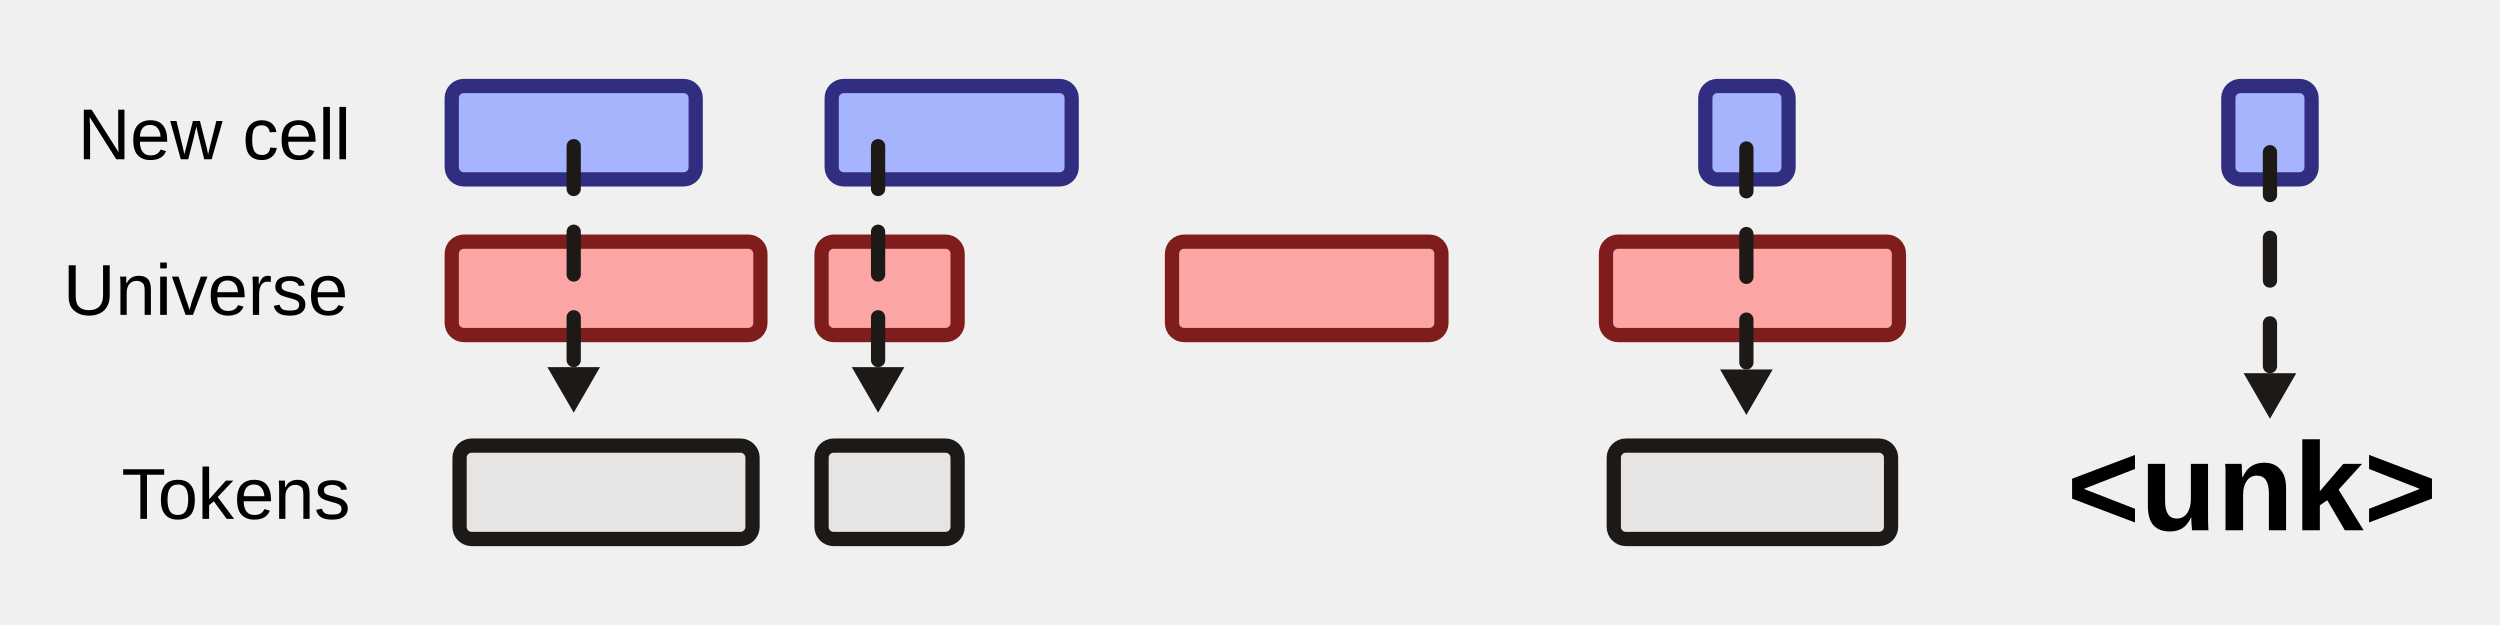
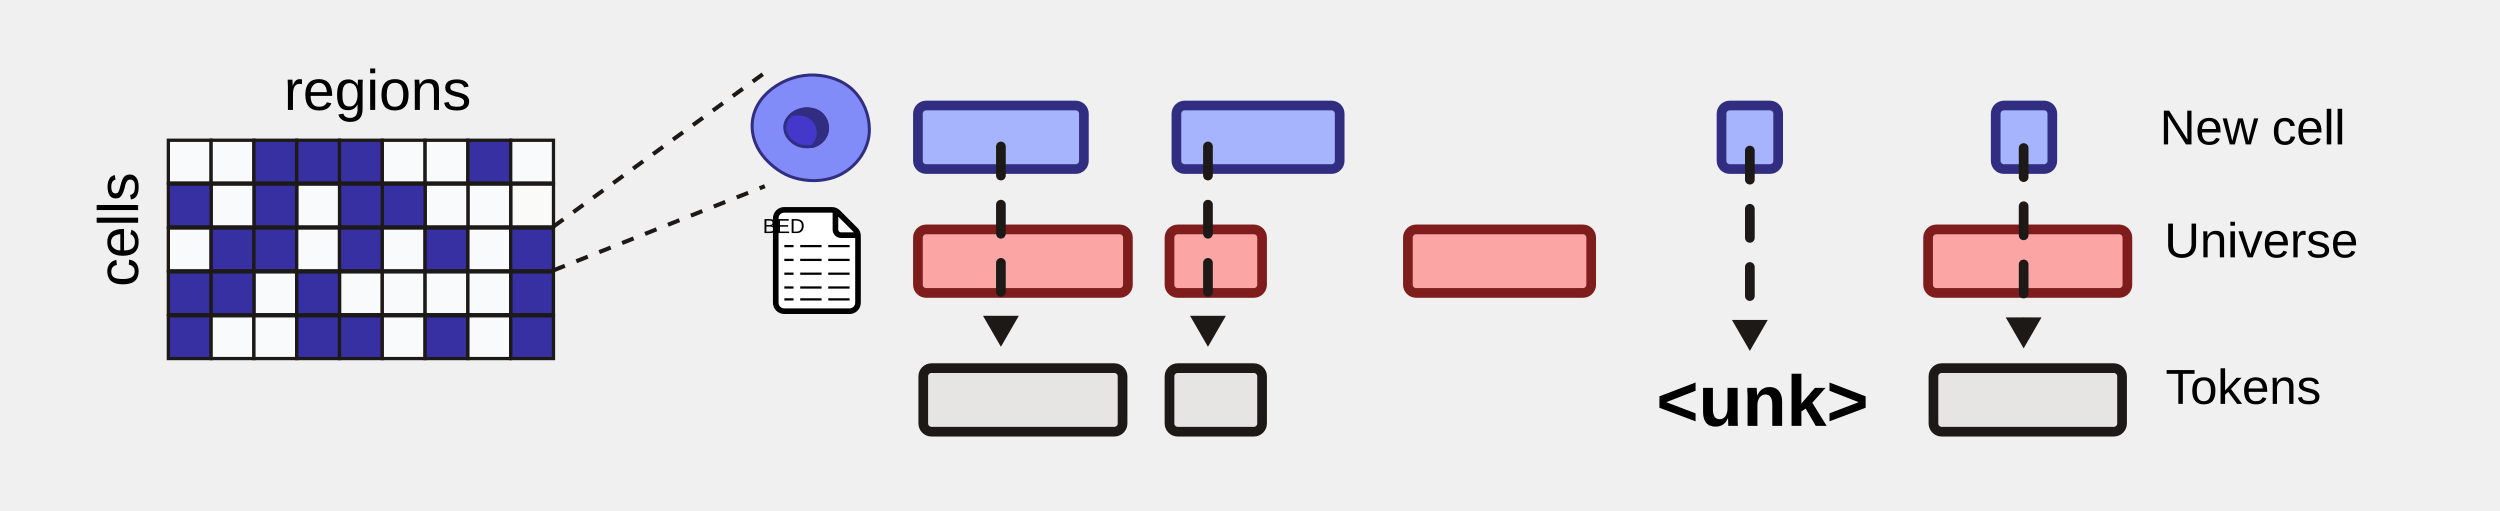
- <svg xmlns="http://www.w3.org/2000/svg" width="100mm" height="25mm" viewBox="0 0 100 25" version="1.1" id="svg1">
+ <svg xmlns="http://www.w3.org/2000/svg" width="147mm" height="30mm" viewBox="0 0 147 30" version="1.1" id="svg1">
  <defs id="defs1">
    <marker style="overflow:visible" id="Triangle_Fnone_S-1c1917-1-7-4-4-5-9" refX="0" refY="0" orient="auto-start-reverse" markerWidth="0.6" markerHeight="0.6" viewBox="0 0 1 1" preserveAspectRatio="xMidYMid">
      <path transform="scale(0.5)" style="fill:#1c1917;fill-rule:evenodd;stroke:#1c1917;stroke-width:1pt" d="M 5.77,0 -2.88,5 V -5 Z" id="path1-3-3-9-7-6-6" />
    </marker>
    <marker style="overflow:visible" id="Triangle_Fnone_S-1c1917-1-7-4-4-5-9-57" refX="0" refY="0" orient="auto-start-reverse" markerWidth="0.6" markerHeight="0.6" viewBox="0 0 1 1" preserveAspectRatio="xMidYMid">
      <path transform="scale(0.5)" style="fill:#1c1917;fill-rule:evenodd;stroke:#1c1917;stroke-width:1pt" d="M 5.77,0 -2.88,5 V -5 Z" id="path1-3-3-9-7-6-6-1" />
    </marker>
    <marker style="overflow:visible" id="Triangle_Fnone_S-1c1917-1-7-4-4-5-9-57-7-1" refX="0" refY="0" orient="auto-start-reverse" markerWidth="0.6" markerHeight="0.6" viewBox="0 0 1 1" preserveAspectRatio="xMidYMid">
      <path transform="scale(0.5)" style="fill:#1c1917;fill-rule:evenodd;stroke:#1c1917;stroke-width:1pt" d="M 5.77,0 -2.88,5 V -5 Z" id="path1-3-3-9-7-6-6-1-1-7" />
    </marker>
    <marker style="overflow:visible" id="Triangle_Fnone_S-1c1917-1-7-4-4-5-9-57-7-1-7" refX="0" refY="0" orient="auto-start-reverse" markerWidth="0.6" markerHeight="0.6" viewBox="0 0 1 1" preserveAspectRatio="xMidYMid">
      <path transform="scale(0.5)" style="fill:#1c1917;fill-rule:evenodd;stroke:#1c1917;stroke-width:1pt" d="M 5.77,0 -2.88,5 V -5 Z" id="path1-3-3-9-7-6-6-1-1-7-37" />
    </marker>
  </defs>
  <g id="layer1">
-     <g id="g1" transform="translate(-0.6666903,-1.553987)">
-       <rect style="fill:#a5b4fc;stroke:#312e81;stroke-width:0.57;stroke-linecap:butt;stroke-miterlimit:100;stroke-dasharray:none;stroke-dashoffset:0;paint-order:fill markers stroke" id="rect154-3-8" width="9.759" height="3.736" x="18.736" y="4.993" rx="0.484" ry="0.484" />
-       <rect style="fill:#fca5a5;stroke:#7f1d1d;stroke-width:0.57;stroke-linecap:butt;stroke-miterlimit:100;stroke-dasharray:none;stroke-dashoffset:0;paint-order:fill markers stroke" id="rect154-3-8-0" width="12.347" height="3.736" x="18.736" y="11.22" rx="0.484" ry="0.484" />
-       <rect style="fill:#fca5a5;stroke:#7f1d1d;stroke-width:0.57;stroke-linecap:butt;stroke-miterlimit:100;stroke-dasharray:none;stroke-dashoffset:0;paint-order:fill markers stroke" id="rect154-3-8-0-4" width="10.778" height="3.736" x="47.546" y="11.22" rx="0.484" ry="0.484" />
-       <rect style="fill:#fca5a5;stroke:#7f1d1d;stroke-width:0.57;stroke-linecap:butt;stroke-miterlimit:100;stroke-dasharray:none;stroke-dashoffset:0;paint-order:fill markers stroke" id="rect154-3-8-0-4-6" width="5.444" height="3.736" x="33.528" y="11.22" rx="0.484" ry="0.484" />
-       <rect style="fill:#fca5a5;stroke:#7f1d1d;stroke-width:0.57;stroke-linecap:butt;stroke-miterlimit:100;stroke-dasharray:none;stroke-dashoffset:0;paint-order:fill markers stroke" id="rect154-3-8-0-4-9" width="11.719" height="3.736" x="64.905" y="11.22" rx="0.484" ry="0.484" />
-       <rect style="fill:#e7e5e4;stroke:#1c1917;stroke-width:0.57;stroke-linecap:butt;stroke-miterlimit:100;stroke-dasharray:none;stroke-dashoffset:0;paint-order:fill markers stroke" id="rect154-3-8-0-1" width="11.719" height="3.736" x="19.049" y="19.378" rx="0.484" ry="0.484" />
-       <rect style="fill:#e7e5e4;stroke:#1c1917;stroke-width:0.57;stroke-linecap:butt;stroke-miterlimit:100;stroke-dasharray:none;stroke-dashoffset:0;paint-order:fill markers stroke" id="rect154-3-8-0-1-3" width="5.444" height="3.736" x="33.528" y="19.378" rx="0.484" ry="0.484" />
-       <rect style="fill:#e7e5e4;stroke:#1c1917;stroke-width:0.57;stroke-linecap:butt;stroke-miterlimit:100;stroke-dasharray:none;stroke-dashoffset:0;paint-order:fill markers stroke" id="rect154-3-8-0-4-9-0" width="11.091" height="3.736" x="65.218" y="19.378" rx="0.484" ry="0.484" />
-       <rect style="fill:#a5b4fc;stroke:#312e81;stroke-width:0.57;stroke-linecap:butt;stroke-miterlimit:100;stroke-dasharray:none;stroke-dashoffset:0;paint-order:fill markers stroke" id="rect154-3-4-5" width="9.6" height="3.736" x="33.934" y="4.993" rx="0.484" ry="0.484" />
-       <rect style="fill:#a5b4fc;stroke:#312e81;stroke-width:0.57;stroke-linecap:butt;stroke-miterlimit:100;stroke-dasharray:none;stroke-dashoffset:0;paint-order:fill markers stroke" id="rect154-3-5-6-9" width="3.33" height="3.736" x="68.879" y="4.993" rx="0.484" ry="0.484" />
-       <rect style="fill:#a5b4fc;stroke:#312e81;stroke-width:0.57;stroke-linecap:butt;stroke-miterlimit:100;stroke-dasharray:none;stroke-dashoffset:0;paint-order:fill markers stroke" id="rect154-3-5-6-9-4" width="3.33" height="3.736" x="89.8" y="4.993" rx="0.484" ry="0.484" />
-       <text xml:space="preserve" style="font-size:2.887px;line-height:1.25;font-family:Arial;-inkscape-font-specification:Arial;stroke-width:0.377" x="3.785" y="7.924" id="text3-5">
-         <tspan id="tspan3" style="font-size:2.887px;stroke-width:0.377" x="3.785" y="7.924">New cell</tspan>
-       </text>
-       <text xml:space="preserve" style="font-size:2.887px;line-height:1.25;font-family:Arial;-inkscape-font-specification:Arial;stroke-width:0.377" x="3.195" y="14.15" id="text3-4">
-         <tspan id="tspan3-2" style="font-size:2.887px;stroke-width:0.377" x="3.195" y="14.15">Universe</tspan>
-       </text>
-       <text xml:space="preserve" style="font-size:2.887px;line-height:1.25;font-family:Arial;-inkscape-font-specification:Arial;stroke-width:0.377" x="5.531" y="22.309" id="text3-4-2">
-         <tspan id="tspan3-2-0" style="font-size:2.887px;stroke-width:0.377" x="5.531" y="22.309">Tokens</tspan>
-       </text>
-       <path style="fill:#fca5a5;stroke:#1c1917;stroke-width:0.57;stroke-linecap:round;stroke-linejoin:round;stroke-miterlimit:99.9;stroke-dasharray:1.711, 1.711;stroke-dashoffset:0;marker-end:url(#Triangle_Fnone_S-1c1917-1-7-4-4-5-9);paint-order:fill markers stroke" d="M 23.615,7.401 V 16.846" id="path3-67" />
-       <path style="fill:#fca5a5;stroke:#1c1917;stroke-width:0.57;stroke-linecap:round;stroke-linejoin:round;stroke-miterlimit:99.9;stroke-dasharray:1.711, 1.711;stroke-dashoffset:0;marker-end:url(#Triangle_Fnone_S-1c1917-1-7-4-4-5-9-57);paint-order:fill markers stroke" d="M 35.79,7.401 V 16.846" id="path3-6" />
-       <path style="fill:#fca5a5;stroke:#1c1917;stroke-width:0.57;stroke-linecap:round;stroke-linejoin:round;stroke-miterlimit:99.9;stroke-dasharray:1.711, 1.711;stroke-dashoffset:0;marker-end:url(#Triangle_Fnone_S-1c1917-1-7-4-4-5-9-57-7-1);paint-order:fill markers stroke" d="M 70.522,7.494 V 16.939" id="path3-6-0-5" />
-       <path style="fill:#fca5a5;stroke:#1c1917;stroke-width:0.57;stroke-linecap:round;stroke-linejoin:round;stroke-miterlimit:99.9;stroke-dasharray:1.711, 1.711;stroke-dashoffset:0;marker-end:url(#Triangle_Fnone_S-1c1917-1-7-4-4-5-9-57-7-1-7);paint-order:fill markers stroke" d="M 91.465,7.644 V 17.089" id="path3-6-0-5-3" />
-       <text xml:space="preserve" style="font-size:5.029px;line-height:1.25;font-family:Arial;-inkscape-font-specification:Arial;stroke-width:0.377" x="83.332" y="22.769" id="text22">
-         <tspan id="tspan22" style="font-weight:bold;font-size:5.029px;stroke-width:0.377" x="83.332" y="22.769">&lt;unk&gt;</tspan>
+     <rect style="fill:#a5b4fc;stroke:#312e81;stroke-width:0.57;stroke-linecap:butt;stroke-miterlimit:100;stroke-dasharray:none;stroke-dashoffset:0;paint-order:fill markers stroke" id="rect154-3-8" width="9.759" height="3.736" x="53.974" y="6.204" rx="0.484" ry="0.484" />
+     <rect style="fill:#fca5a5;stroke:#7f1d1d;stroke-width:0.57;stroke-linecap:butt;stroke-miterlimit:100;stroke-dasharray:none;stroke-dashoffset:0;paint-order:fill markers stroke" id="rect154-3-8-0" width="12.347" height="3.736" x="53.974" y="13.489" rx="0.484" ry="0.484" />
+     <rect style="fill:#fca5a5;stroke:#7f1d1d;stroke-width:0.57;stroke-linecap:butt;stroke-miterlimit:100;stroke-dasharray:none;stroke-dashoffset:0;paint-order:fill markers stroke" id="rect154-3-8-0-4" width="10.778" height="3.736" x="82.784" y="13.489" rx="0.484" ry="0.484" />
+     <rect style="fill:#fca5a5;stroke:#7f1d1d;stroke-width:0.57;stroke-linecap:butt;stroke-miterlimit:100;stroke-dasharray:none;stroke-dashoffset:0;paint-order:fill markers stroke" id="rect154-3-8-0-4-6" width="5.444" height="3.736" x="68.766" y="13.489" rx="0.484" ry="0.484" />
+     <rect style="fill:#fca5a5;stroke:#7f1d1d;stroke-width:0.57;stroke-linecap:butt;stroke-miterlimit:100;stroke-dasharray:none;stroke-dashoffset:0;paint-order:fill markers stroke" id="rect154-3-8-0-4-9" width="11.719" height="3.736" x="113.372" y="13.489" rx="0.484" ry="0.484" />
+     <rect style="fill:#e7e5e4;stroke:#1c1917;stroke-width:0.57;stroke-linecap:butt;stroke-miterlimit:100;stroke-dasharray:none;stroke-dashoffset:0;paint-order:fill markers stroke" id="rect154-3-8-0-1" width="11.719" height="3.736" x="54.288" y="21.647" rx="0.484" ry="0.484" />
+     <rect style="fill:#e7e5e4;stroke:#1c1917;stroke-width:0.57;stroke-linecap:butt;stroke-miterlimit:100;stroke-dasharray:none;stroke-dashoffset:0;paint-order:fill markers stroke" id="rect154-3-8-0-1-3" width="5.444" height="3.736" x="68.766" y="21.647" rx="0.484" ry="0.484" />
+     <rect style="fill:#e7e5e4;stroke:#1c1917;stroke-width:0.57;stroke-linecap:butt;stroke-miterlimit:100;stroke-dasharray:none;stroke-dashoffset:0;paint-order:fill markers stroke" id="rect154-3-8-0-4-9-0" width="11.091" height="3.736" x="113.686" y="21.647" rx="0.484" ry="0.484" />
+     <rect style="fill:#a5b4fc;stroke:#312e81;stroke-width:0.57;stroke-linecap:butt;stroke-miterlimit:100;stroke-dasharray:none;stroke-dashoffset:0;paint-order:fill markers stroke" id="rect154-3-4-5" width="9.6" height="3.736" x="69.173" y="6.204" rx="0.484" ry="0.484" />
+     <rect style="fill:#a5b4fc;stroke:#312e81;stroke-width:0.57;stroke-linecap:butt;stroke-miterlimit:100;stroke-dasharray:none;stroke-dashoffset:0;paint-order:fill markers stroke" id="rect154-3-5-6-9" width="3.33" height="3.736" x="117.347" y="6.204" rx="0.484" ry="0.484" />
+     <rect style="fill:#a5b4fc;stroke:#312e81;stroke-width:0.57;stroke-linecap:butt;stroke-miterlimit:100;stroke-dasharray:none;stroke-dashoffset:0;paint-order:fill markers stroke" id="rect154-3-5-6-9-4" width="3.33" height="3.736" x="101.226" y="6.204" rx="0.484" ry="0.484" />
+     <text xml:space="preserve" style="font-size:2.887px;line-height:1.25;font-family:Arial;-inkscape-font-specification:Arial;stroke-width:0.377" x="127.001" y="8.491" id="text3-5">
+       <tspan id="tspan3" style="font-size:2.887px;stroke-width:0.377" x="127.001" y="8.491">New cell</tspan>
+     </text>
+     <text xml:space="preserve" style="font-size:2.887px;line-height:1.25;font-family:Arial;-inkscape-font-specification:Arial;stroke-width:0.377" x="127.271" y="15.133" id="text3-4">
+       <tspan id="tspan3-2" style="font-size:2.887px;stroke-width:0.377" x="127.271" y="15.133">Universe</tspan>
+     </text>
+     <text xml:space="preserve" style="font-size:2.887px;line-height:1.25;font-family:Arial;-inkscape-font-specification:Arial;stroke-width:0.377" x="127.335" y="23.746" id="text3-4-2">
+       <tspan id="tspan3-2-0" style="font-size:2.887px;stroke-width:0.377" x="127.335" y="23.746">Tokens</tspan>
+     </text>
+     <path style="fill:#fca5a5;stroke:#1c1917;stroke-width:0.57;stroke-linecap:round;stroke-linejoin:round;stroke-miterlimit:99.9;stroke-dasharray:1.711, 1.711;stroke-dashoffset:0;marker-end:url(#Triangle_Fnone_S-1c1917-1-7-4-4-5-9);paint-order:fill markers stroke" d="M 58.853,8.612 V 19.177" id="path3-67" />
+     <path style="fill:#fca5a5;stroke:#1c1917;stroke-width:0.57;stroke-linecap:round;stroke-linejoin:round;stroke-miterlimit:99.9;stroke-dasharray:1.711, 1.711;stroke-dashoffset:0;marker-end:url(#Triangle_Fnone_S-1c1917-1-7-4-4-5-9-57);paint-order:fill markers stroke" d="M 71.028,8.612 V 19.177" id="path3-6" />
+     <path style="fill:#fca5a5;stroke:#1c1917;stroke-width:0.57;stroke-linecap:round;stroke-linejoin:round;stroke-miterlimit:99.9;stroke-dasharray:1.711, 1.711;stroke-dashoffset:0;marker-end:url(#Triangle_Fnone_S-1c1917-1-7-4-4-5-9-57-7-1);paint-order:fill markers stroke" d="M 118.99,8.704 V 19.27" id="path3-6-0-5" />
+     <path style="fill:#fca5a5;stroke:#1c1917;stroke-width:0.57;stroke-linecap:round;stroke-linejoin:round;stroke-miterlimit:99.9;stroke-dasharray:1.711, 1.711;stroke-dashoffset:0;marker-end:url(#Triangle_Fnone_S-1c1917-1-7-4-4-5-9-57-7-1-7);paint-order:fill markers stroke" d="M 102.891,8.854 V 19.419" id="path3-6-0-5-3" />
+     <text xml:space="preserve" style="font-size:4.233px;line-height:1.25;font-family:Arial;-inkscape-font-specification:Arial;stroke-width:0.377" x="97.404" y="25.038" id="text22">
+       <tspan id="tspan22" style="font-weight:bold;font-size:4.233px;stroke-width:0.377" x="97.404" y="25.038">&lt;unk&gt;</tspan>
+     </text>
+     <g id="g3-2-6-8-4-0" transform="matrix(1.035791,0,0,1.035791,42.85501,-3.048549)" style="stroke:#312e81;stroke-width:0.172;stroke-dasharray:none">
+       <path d="m 1.323,10.196 c 0.025,0.618 0.279,1.225 0.715,1.721 0.436,0.497 1.012,0.917 1.643,1.11 0.749,0.229 1.585,0.233 2.318,-0.029 1.124,-0.401 1.999,-1.515 1.98,-2.727 -0.013,-0.825 -0.337,-1.642 -0.935,-2.219 -0.573,-0.553 -1.381,-0.814 -2.153,-0.849 -0.872,-0.039 -1.763,0.257 -2.449,0.786 -0.344,0.265 -0.642,0.596 -0.844,0.985 -0.204,0.392 -0.291,0.809 -0.274,1.222 z" fill="#f79595" id="path23558-7-3-6-1-9-8-1-0-1-7-3" style="fill:#818cf8;stroke:#312e81;stroke-width:0.172;stroke-linecap:butt;stroke-linejoin:round;stroke-dasharray:none" />
+       <path d="m 3.176,10.207 c 0.007,0.222 0.098,0.44 0.255,0.618 0.157,0.178 0.366,0.327 0.595,0.395 0.272,0.08 0.577,0.079 0.845,-0.017 0.411,-0.148 0.733,-0.551 0.73,-0.988 -0.002,-0.297 -0.118,-0.59 -0.334,-0.796 -0.207,-0.197 -0.501,-0.289 -0.782,-0.299 -0.317,-0.012 -0.643,0.098 -0.895,0.29 -0.126,0.097 -0.236,0.217 -0.311,0.357 -0.076,0.142 -0.108,0.292 -0.104,0.441 z" fill="#ee6161" id="path23576-6-3-5-0-9-7-8-2-85-3-0" style="fill:#4338ca;stroke:#312e81;stroke-width:0.172;stroke-linecap:butt;stroke-linejoin:round;stroke-dasharray:none" />
+       <path d="m 5.601,10.231 c 0.003,0.436 -0.319,0.84 -0.73,0.988 -0.047,0.017 -0.096,0.031 -0.145,0.042 0.214,-0.195 0.354,-0.47 0.352,-0.758 -0.002,-0.297 -0.118,-0.59 -0.334,-0.796 -0.207,-0.197 -0.5,-0.289 -0.782,-0.299 -0.138,-0.005 -0.278,0.013 -0.413,0.051 0.014,-0.012 0.027,-0.022 0.041,-0.033 0.252,-0.193 0.577,-0.302 0.895,-0.291 0.281,0.011 0.575,0.102 0.782,0.299 0.216,0.206 0.332,0.499 0.334,0.796 z" fill="#e94444" id="path23580-1-8-7-6-3-6-7-8-3-0-1" style="fill:#312e81;stroke:#312e81;stroke-width:0.172;stroke-linecap:butt;stroke-linejoin:round;stroke-dasharray:none" />
+     </g>
+     <path style="fill:#c4b5fd;stroke:#1c1917;stroke-width:0.242;stroke-linecap:butt;stroke-miterlimit:100;stroke-dasharray:0.725, 0.725;stroke-dashoffset:0;paint-order:fill markers stroke" d="M 32.54,13.324 44.878,4.344" id="path242-9" />
+     <path style="fill:#c4b5fd;stroke:#1c1917;stroke-width:0.242;stroke-linecap:butt;stroke-miterlimit:100;stroke-dasharray:0.725, 0.725;stroke-dashoffset:0;paint-order:fill markers stroke" d="M 32.54,15.897 44.972,10.948" id="path243-8" />
+     <g id="g2-6" transform="matrix(1.993097,0,0,1.993097,-2.130559,0.6249325)">
+       <g id="g10-7-9" transform="matrix(1.342566,0,0,1.342566,-39.6351,-27.32832)">
+         <rect style="fill:#f8fafc;stroke:#1c1917;stroke-width:0.145;stroke-linecap:round;stroke-miterlimit:99.9;paint-order:stroke markers fill" id="rect4-10-0" width="0.867" height="0.867" x="34.054" y="23.24" />
+         <rect style="fill:#f8fafc;stroke:#1c1917;stroke-width:0.145;stroke-linecap:round;stroke-miterlimit:99.9;paint-order:stroke markers fill" id="rect4-0-1-1" width="0.867" height="0.867" x="34.994" y="23.24" />
+         <rect style="fill:#3730a3;stroke:#1c1917;stroke-width:0.145;stroke-linecap:round;stroke-miterlimit:99.9;paint-order:stroke markers fill" id="rect4-9-9-6" width="0.867" height="0.867" x="35.934" y="23.24" />
+         <rect style="fill:#3730a3;stroke:#1c1917;stroke-width:0.145;stroke-linecap:round;stroke-miterlimit:99.9;paint-order:stroke markers fill" id="rect4-4-5-4" width="0.867" height="0.867" x="36.875" y="23.24" />
+         <rect style="fill:#3730a3;stroke:#1c1917;stroke-width:0.145;stroke-linecap:round;stroke-miterlimit:99.9;paint-order:stroke markers fill" id="rect4-08-7-4" width="0.867" height="0.867" x="37.815" y="23.24" />
+         <rect style="fill:#f8fafc;stroke:#1c1917;stroke-width:0.145;stroke-linecap:round;stroke-miterlimit:99.9;paint-order:stroke markers fill" id="rect4-1-6-8" width="0.867" height="0.867" x="38.756" y="23.24" />
+         <rect style="fill:#f8fafc;stroke:#1c1917;stroke-width:0.145;stroke-linecap:round;stroke-miterlimit:99.9;paint-order:stroke markers fill" id="rect4-93-8-6" width="0.867" height="0.867" x="39.696" y="23.24" />
+         <rect style="fill:#3730a3;stroke:#1c1917;stroke-width:0.145;stroke-linecap:round;stroke-miterlimit:99.9;paint-order:stroke markers fill" id="rect4-8-5-1" width="0.867" height="0.867" x="40.636" y="23.24" />
+         <rect style="fill:#f8fafc;stroke:#1c1917;stroke-width:0.145;stroke-linecap:round;stroke-miterlimit:99.9;paint-order:stroke markers fill" id="rect4-5-4-4" width="0.867" height="0.867" x="41.577" y="23.24" />
+       </g>
+       <g id="g9-0" transform="matrix(-1.342566,0,0,1.342566,74.63654,-30.80648)">
+         <rect style="fill:#fafaf9;stroke:#1c1917;stroke-width:0.145;stroke-linecap:round;stroke-miterlimit:99.9;paint-order:stroke markers fill" id="rect4-98-8" width="0.867" height="0.867" x="42.67" y="26.795" />
+         <rect style="fill:#f8fafc;stroke:#1c1917;stroke-width:0.145;stroke-linecap:round;stroke-miterlimit:99.9;paint-order:stroke markers fill" id="rect4-0-4-1" width="0.867" height="0.867" x="43.611" y="26.795" />
+         <rect style="fill:#f8fafc;stroke:#1c1917;stroke-width:0.145;stroke-linecap:round;stroke-miterlimit:99.9;paint-order:stroke markers fill" id="rect4-9-5-0" width="0.867" height="0.867" x="44.551" y="26.795" />
+         <rect style="fill:#3730a3;stroke:#1c1917;stroke-width:0.145;stroke-linecap:round;stroke-miterlimit:99.9;paint-order:stroke markers fill" id="rect4-4-8-3" width="0.867" height="0.867" x="45.491" y="26.795" />
+         <rect style="fill:#3730a3;stroke:#1c1917;stroke-width:0.145;stroke-linecap:round;stroke-miterlimit:99.9;paint-order:stroke markers fill" id="rect4-08-8-1" width="0.867" height="0.867" x="46.432" y="26.795" />
+         <rect style="fill:#f8fafc;stroke:#1c1917;stroke-width:0.145;stroke-linecap:round;stroke-miterlimit:99.9;paint-order:stroke markers fill" id="rect4-1-9-1" width="0.867" height="0.867" x="47.372" y="26.795" />
+         <rect style="fill:#3730a3;stroke:#1c1917;stroke-width:0.145;stroke-linecap:round;stroke-miterlimit:99.9;paint-order:stroke markers fill" id="rect4-93-4-5" width="0.867" height="0.867" x="48.313" y="26.795" />
+         <rect style="fill:#f8fafc;stroke:#1c1917;stroke-width:0.145;stroke-linecap:round;stroke-miterlimit:99.9;paint-order:stroke markers fill" id="rect4-8-7-0" width="0.867" height="0.867" x="49.253" y="26.795" />
+         <rect style="fill:#3730a3;stroke:#1c1917;stroke-width:0.145;stroke-linecap:round;stroke-miterlimit:99.9;paint-order:stroke markers fill" id="rect4-5-0-8" width="0.867" height="0.867" x="50.193" y="26.795" />
+       </g>
+       <g id="g8-0-4" transform="matrix(1.342566,0,0,1.342566,-36.23514,-27.01302)">
+         <rect style="fill:#f8fafc;stroke:#1c1917;stroke-width:0.145;stroke-linecap:round;stroke-miterlimit:99.9;paint-order:stroke markers fill" id="rect4-6-9" width="0.867" height="0.867" x="31.521" y="24.934" />
+         <rect style="fill:#3730a3;stroke:#1c1917;stroke-width:0.145;stroke-linecap:round;stroke-miterlimit:99.9;paint-order:stroke markers fill" id="rect4-0-6-3" width="0.867" height="0.867" x="32.462" y="24.934" />
+         <rect style="fill:#3730a3;stroke:#1c1917;stroke-width:0.145;stroke-linecap:round;stroke-miterlimit:99.9;paint-order:stroke markers fill" id="rect4-9-7-0" width="0.867" height="0.867" x="33.402" y="24.934" />
+         <rect style="fill:#f8fafc;stroke:#1c1917;stroke-width:0.145;stroke-linecap:round;stroke-miterlimit:99.9;paint-order:stroke markers fill" id="rect4-4-0-5" width="0.867" height="0.867" x="34.342" y="24.934" />
+         <rect style="fill:#3730a3;stroke:#1c1917;stroke-width:0.145;stroke-linecap:round;stroke-miterlimit:99.9;paint-order:stroke markers fill" id="rect4-08-41-2" width="0.867" height="0.867" x="35.283" y="24.934" />
+         <rect style="fill:#f8fafc;stroke:#1c1917;stroke-width:0.145;stroke-linecap:round;stroke-miterlimit:99.9;paint-order:stroke markers fill" id="rect4-1-0-3" width="0.867" height="0.867" x="36.223" y="24.934" />
+         <rect style="fill:#3730a3;stroke:#1c1917;stroke-width:0.145;stroke-linecap:round;stroke-miterlimit:99.9;paint-order:stroke markers fill" id="rect4-93-81-8" width="0.867" height="0.867" x="37.163" y="24.934" />
+         <rect style="fill:#f8fafc;stroke:#1c1917;stroke-width:0.145;stroke-linecap:round;stroke-miterlimit:99.9;paint-order:stroke markers fill" id="rect4-8-4-7" width="0.867" height="0.867" x="38.104" y="24.934" />
+         <rect style="fill:#3730a3;stroke:#1c1917;stroke-width:0.145;stroke-linecap:round;stroke-miterlimit:99.9;paint-order:stroke markers fill" id="rect4-5-8-8" width="0.867" height="0.867" x="39.044" y="24.934" />
+       </g>
+       <g id="g7-04" transform="matrix(1.342566,0,0,1.342566,-36.64099,-27.05454)">
+         <rect style="fill:#f8fafc;stroke:#1c1917;stroke-width:0.145;stroke-linecap:round;stroke-miterlimit:99.9;paint-order:stroke markers fill" id="rect4-9-1-5" width="0.867" height="0.867" x="33.704" y="25.929" />
+         <rect style="fill:#f8fafc;stroke:#1c1917;stroke-width:0.145;stroke-linecap:round;stroke-miterlimit:99.9;paint-order:stroke markers fill" id="rect4-08-4-7" width="0.867" height="0.867" x="35.585" y="25.929" />
+         <g id="g5-3-1">
+           <rect style="fill:#3730a3;stroke:#1c1917;stroke-width:0.145;stroke-linecap:round;stroke-miterlimit:99.9;paint-order:stroke markers fill" id="rect4-41-0" width="0.867" height="0.867" x="31.824" y="25.929" />
+           <rect style="fill:#3730a3;stroke:#1c1917;stroke-width:0.145;stroke-linecap:round;stroke-miterlimit:99.9;paint-order:stroke markers fill" id="rect4-0-7-6" width="0.867" height="0.867" x="32.764" y="25.929" />
+           <rect style="fill:#3730a3;stroke:#1c1917;stroke-width:0.145;stroke-linecap:round;stroke-miterlimit:99.9;paint-order:stroke markers fill" id="rect4-4-3-0" width="0.867" height="0.867" x="34.645" y="25.929" />
+           <rect style="fill:#3730a3;stroke:#1c1917;stroke-width:0.145;stroke-linecap:round;stroke-miterlimit:99.9;paint-order:stroke markers fill" id="rect4-5-5-3" width="0.867" height="0.867" x="39.346" y="25.929" />
+         </g>
+         <rect style="fill:#f8fafc;stroke:#1c1917;stroke-width:0.145;stroke-linecap:round;stroke-miterlimit:99.9;paint-order:stroke markers fill" id="rect4-1-8-3" width="0.867" height="0.867" x="36.525" y="25.929" />
+         <rect style="fill:#f8fafc;stroke:#1c1917;stroke-width:0.145;stroke-linecap:round;stroke-miterlimit:99.9;paint-order:stroke markers fill" id="rect4-93-6-5" width="0.867" height="0.867" x="37.466" y="25.929" />
+         <rect style="fill:#f8fafc;stroke:#1c1917;stroke-width:0.145;stroke-linecap:round;stroke-miterlimit:99.9;paint-order:stroke markers fill" id="rect4-8-1-0" width="0.867" height="0.867" x="38.406" y="25.929" />
+       </g>
+       <g id="g6-9-2" transform="matrix(1.342566,0,0,1.342566,-34.47551,-28.11438)">
+         <rect style="fill:#3730a3;stroke:#1c1917;stroke-width:0.145;stroke-linecap:round;stroke-miterlimit:99.9;paint-order:stroke markers fill" id="rect4-3" width="0.867" height="0.867" x="30.211" y="27.683" />
+         <rect style="fill:#f8fafc;stroke:#1c1917;stroke-width:0.145;stroke-linecap:round;stroke-miterlimit:99.9;paint-order:stroke markers fill" id="rect4-0-2" width="0.867" height="0.867" x="31.151" y="27.683" />
+         <rect style="fill:#f8fafc;stroke:#1c1917;stroke-width:0.145;stroke-linecap:round;stroke-miterlimit:99.9;paint-order:stroke markers fill" id="rect4-9-71" width="0.867" height="0.867" x="32.091" y="27.683" />
+         <rect style="fill:#3730a3;stroke:#1c1917;stroke-width:0.145;stroke-linecap:round;stroke-miterlimit:99.9;paint-order:stroke markers fill" id="rect4-4-00" width="0.867" height="0.867" x="33.032" y="27.683" />
+         <rect style="fill:#3730a3;stroke:#1c1917;stroke-width:0.145;stroke-linecap:round;stroke-miterlimit:99.9;paint-order:stroke markers fill" id="rect4-08-9" width="0.867" height="0.867" x="33.972" y="27.683" />
+         <rect style="fill:#f8fafc;stroke:#1c1917;stroke-width:0.145;stroke-linecap:round;stroke-miterlimit:99.9;paint-order:stroke markers fill" id="rect4-1-7" width="0.867" height="0.867" x="34.912" y="27.683" />
+         <rect style="fill:#3730a3;stroke:#1c1917;stroke-width:0.145;stroke-linecap:round;stroke-miterlimit:99.9;paint-order:stroke markers fill" id="rect4-93-1" width="0.867" height="0.867" x="35.853" y="27.683" />
+         <rect style="fill:#f8fafc;stroke:#1c1917;stroke-width:0.145;stroke-linecap:round;stroke-miterlimit:99.9;paint-order:stroke markers fill" id="rect4-8-74" width="0.867" height="0.867" x="36.793" y="27.683" />
+         <rect style="fill:#3730a3;stroke:#1c1917;stroke-width:0.145;stroke-linecap:round;stroke-miterlimit:99.9;paint-order:stroke markers fill" id="rect4-5-51" width="0.867" height="0.867" x="37.734" y="27.683" />
+       </g>
+     </g>
+     <text xml:space="preserve" style="font-size:3.355px;line-height:1.25;font-family:Arial;-inkscape-font-specification:Arial;stroke-width:0.401" x="16.697" y="6.463" id="text12-7">
+       <tspan id="tspan12-8" style="font-size:3.355px;stroke-width:0.401" x="16.697" y="6.463">regions</tspan>
+     </text>
+     <text xml:space="preserve" style="font-size:3.355px;line-height:1.25;font-family:Arial;-inkscape-font-specification:Arial;stroke-width:0.401" x="-16.859" y="8.119" id="text12-0-2" transform="rotate(-90)">
+       <tspan id="tspan12-1-5" style="font-size:3.355px;stroke-width:0.401" x="-16.859" y="8.119">cells</tspan>
+     </text>
+     <g id="g904-33-7" transform="matrix(0.07086626,0,0,0.07086626,44.3513,11.81426)">
+       <path style="clip-rule:evenodd;fill:#ffffff;fill-rule:nonzero;stroke-width:0.497;image-rendering:optimizeQuality;shape-rendering:geometricPrecision;text-rendering:geometricPrecision" id="path837-70-5" d="m 24.811,5.081 h 39.645 c 2.513,0 4.824,0.952 6.602,2.737 L 85.669,22.429 c 1.785,1.785 2.737,4.081 2.737,6.602 v 55.457 c 0,5.146 -4.186,9.332 -9.332,9.332 H 24.811 c -5.146,0 -9.332,-4.186 -9.332,-9.332 V 14.413 c 0,-5.146 4.186,-9.332 9.332,-9.332 z" class="fil0" />
+       <path class="fil0" d="m 24.811,5.081 h 39.645 c 2.513,0 4.824,0.952 6.602,2.737 l 14.611,14.611 c 1.785,1.785 2.737,4.081 2.737,6.602 v 55.457 c 0,5.146 -4.186,9.332 -9.332,9.332 H 24.811 c -5.146,0 -9.332,-4.186 -9.332,-9.332 V 14.413 c 0,-5.146 4.186,-9.332 9.332,-9.332 z M 69.686,13.048 v 10.704 c 0,1.281 1.05,2.331 2.331,2.331 H 82.686 L 82.365,25.733 69.686,13.055 Z M 83.737,30.753 H 72.017 c -3.857,0 -7.001,-3.143 -7.001,-7.001 V 9.778 C 64.835,9.757 64.645,9.75 64.457,9.75 H 24.811 c -2.562,0 -4.663,2.1 -4.663,4.663 V 84.488 c 0,2.562 2.1,4.663 4.663,4.663 h 54.263 c 2.562,0 4.662,-2.1 4.662,-4.663 z" id="path10-01-3" style="clip-rule:evenodd;fill:#000000;fill-rule:nonzero;stroke-width:0.497;image-rendering:optimizeQuality;shape-rendering:geometricPrecision;text-rendering:geometricPrecision" />
+       <g transform="matrix(3.726564,0,0,3.726564,-583.3145,-275.2405)" style="stroke-width:0.711" id="g5634-0-9">
+         <path style="fill:none;fill-rule:evenodd;stroke:#000000;stroke-width:0.501;stroke-linecap:butt;stroke-linejoin:miter;stroke-miterlimit:4;stroke-dasharray:none;stroke-opacity:1" d="m 165.268,93.136 h -2.045" id="path1077-3-9" />
+         <path style="fill:none;fill-rule:evenodd;stroke:#000000;stroke-width:0.501;stroke-linecap:butt;stroke-linejoin:miter;stroke-miterlimit:4;stroke-dasharray:none;stroke-opacity:1" d="m 165.268,90.063 h -2.045" id="path1079-0-4" />
+         <path id="path1081-0-9" d="m 165.268,86.99 h -2.045" style="fill:none;fill-rule:evenodd;stroke:#000000;stroke-width:0.501;stroke-linecap:butt;stroke-linejoin:miter;stroke-miterlimit:4;stroke-dasharray:none;stroke-opacity:1" />
+         <path style="fill:none;fill-rule:evenodd;stroke:#000000;stroke-width:0.501;stroke-linecap:butt;stroke-linejoin:miter;stroke-miterlimit:4;stroke-dasharray:none;stroke-opacity:1" d="m 165.268,83.917 h -2.045" id="path1083-3-1" />
+         <path id="path5623-8-5" d="m 165.268,95.782 h -2.045" style="fill:none;fill-rule:evenodd;stroke:#000000;stroke-width:0.501;stroke-linecap:butt;stroke-linejoin:miter;stroke-miterlimit:4;stroke-dasharray:none;stroke-opacity:1" />
+       </g>
+       <g transform="matrix(3.726564,0,0,3.726564,-583.3145,-275.2405)" style="stroke-width:0.711" id="g5648-36-9">
+         <path id="path1601-0-8" d="M 177.752,93.136 H 173.001" style="fill:none;fill-rule:evenodd;stroke:#000000;stroke-width:0.501;stroke-linecap:butt;stroke-linejoin:miter;stroke-miterlimit:4;stroke-dasharray:none;stroke-opacity:1" />
+         <path id="path1603-4-3" d="M 177.752,90.063 H 173.001" style="fill:none;fill-rule:evenodd;stroke:#000000;stroke-width:0.501;stroke-linecap:butt;stroke-linejoin:miter;stroke-miterlimit:4;stroke-dasharray:none;stroke-opacity:1" />
+         <path style="fill:none;fill-rule:evenodd;stroke:#000000;stroke-width:0.501;stroke-linecap:butt;stroke-linejoin:miter;stroke-miterlimit:4;stroke-dasharray:none;stroke-opacity:1" d="M 177.752,86.99 H 173.001" id="path1605-09-0" />
+         <path id="path1607-2-9" d="M 177.752,83.917 H 173.001" style="fill:none;fill-rule:evenodd;stroke:#000000;stroke-width:0.501;stroke-linecap:butt;stroke-linejoin:miter;stroke-miterlimit:4;stroke-dasharray:none;stroke-opacity:1" />
+         <path style="fill:none;fill-rule:evenodd;stroke:#000000;stroke-width:0.501;stroke-linecap:butt;stroke-linejoin:miter;stroke-miterlimit:4;stroke-dasharray:none;stroke-opacity:1" d="M 177.752,95.782 H 173.001" id="path5625-49-0" />
+       </g>
+       <g transform="matrix(3.726564,0,0,3.726564,-583.3145,-275.2405)" style="stroke-width:0.711" id="g5641-2-7">
+         <path style="fill:none;fill-rule:evenodd;stroke:#000000;stroke-width:0.501;stroke-linecap:butt;stroke-linejoin:miter;stroke-miterlimit:4;stroke-dasharray:none;stroke-opacity:1" d="m 171.509,93.136 h -4.751" id="path1611-91-6" />
+         <path style="fill:none;fill-rule:evenodd;stroke:#000000;stroke-width:0.501;stroke-linecap:butt;stroke-linejoin:miter;stroke-miterlimit:4;stroke-dasharray:none;stroke-opacity:1" d="m 171.509,90.063 h -4.751" id="path1613-09-8" />
+         <path id="path1615-3-3" d="m 171.509,86.99 h -4.751" style="fill:none;fill-rule:evenodd;stroke:#000000;stroke-width:0.501;stroke-linecap:butt;stroke-linejoin:miter;stroke-miterlimit:4;stroke-dasharray:none;stroke-opacity:1" />
+         <path style="fill:none;fill-rule:evenodd;stroke:#000000;stroke-width:0.501;stroke-linecap:butt;stroke-linejoin:miter;stroke-miterlimit:4;stroke-dasharray:none;stroke-opacity:1" d="m 171.509,83.917 h -4.751" id="path1617-0-8" />
+         <path id="path5627-03-6" d="m 171.509,95.782 h -4.751" style="fill:none;fill-rule:evenodd;stroke:#000000;stroke-width:0.501;stroke-linecap:butt;stroke-linejoin:miter;stroke-miterlimit:4;stroke-dasharray:none;stroke-opacity:1" />
+       </g>
+       <text id="text5673-0-1" y="26.693" x="40.885" style="font-style:normal;font-variant:normal;font-weight:normal;font-stretch:normal;font-size:16.888px;line-height:100%;font-family:Arial;-inkscape-font-specification:Arial;font-variant-ligatures:normal;font-variant-position:normal;font-variant-caps:normal;font-variant-numeric:normal;font-variant-alternates:normal;font-feature-settings:normal;text-indent:0;text-align:center;text-decoration:none;text-decoration-line:none;text-decoration-style:solid;text-decoration-color:#000000;letter-spacing:0px;word-spacing:0px;text-transform:none;writing-mode:lr-tb;direction:ltr;text-orientation:mixed;dominant-baseline:auto;baseline-shift:baseline;text-anchor:middle;white-space:normal;shape-padding:0;opacity:1;vector-effect:none;fill:#000001;fill-opacity:1;stroke:none;stroke-width:1.067;stroke-linecap:butt;stroke-linejoin:miter;stroke-miterlimit:4;stroke-dasharray:none;stroke-dashoffset:0;stroke-opacity:1;marker:none" xml:space="preserve">
+         <tspan style="stroke-width:1.067" y="26.693" x="40.885" id="tspan5671-19-9">BED</tspan>
      </text>
    </g>
  </g>
</svg>
